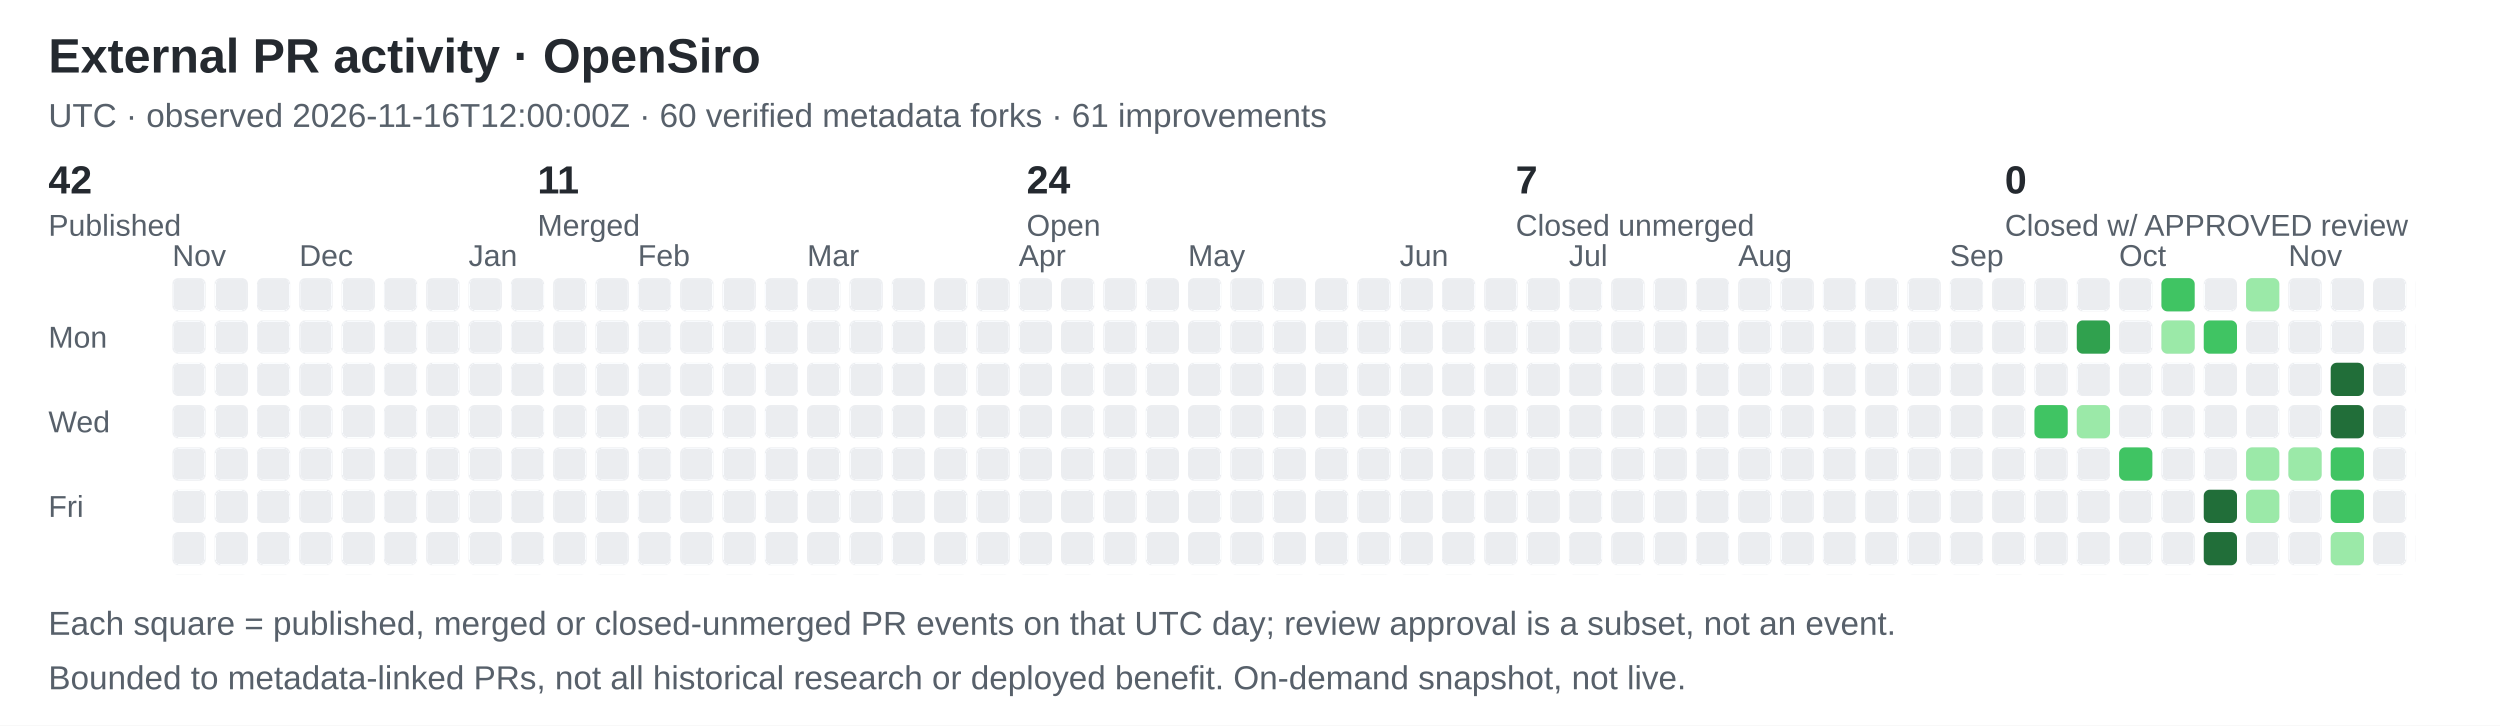
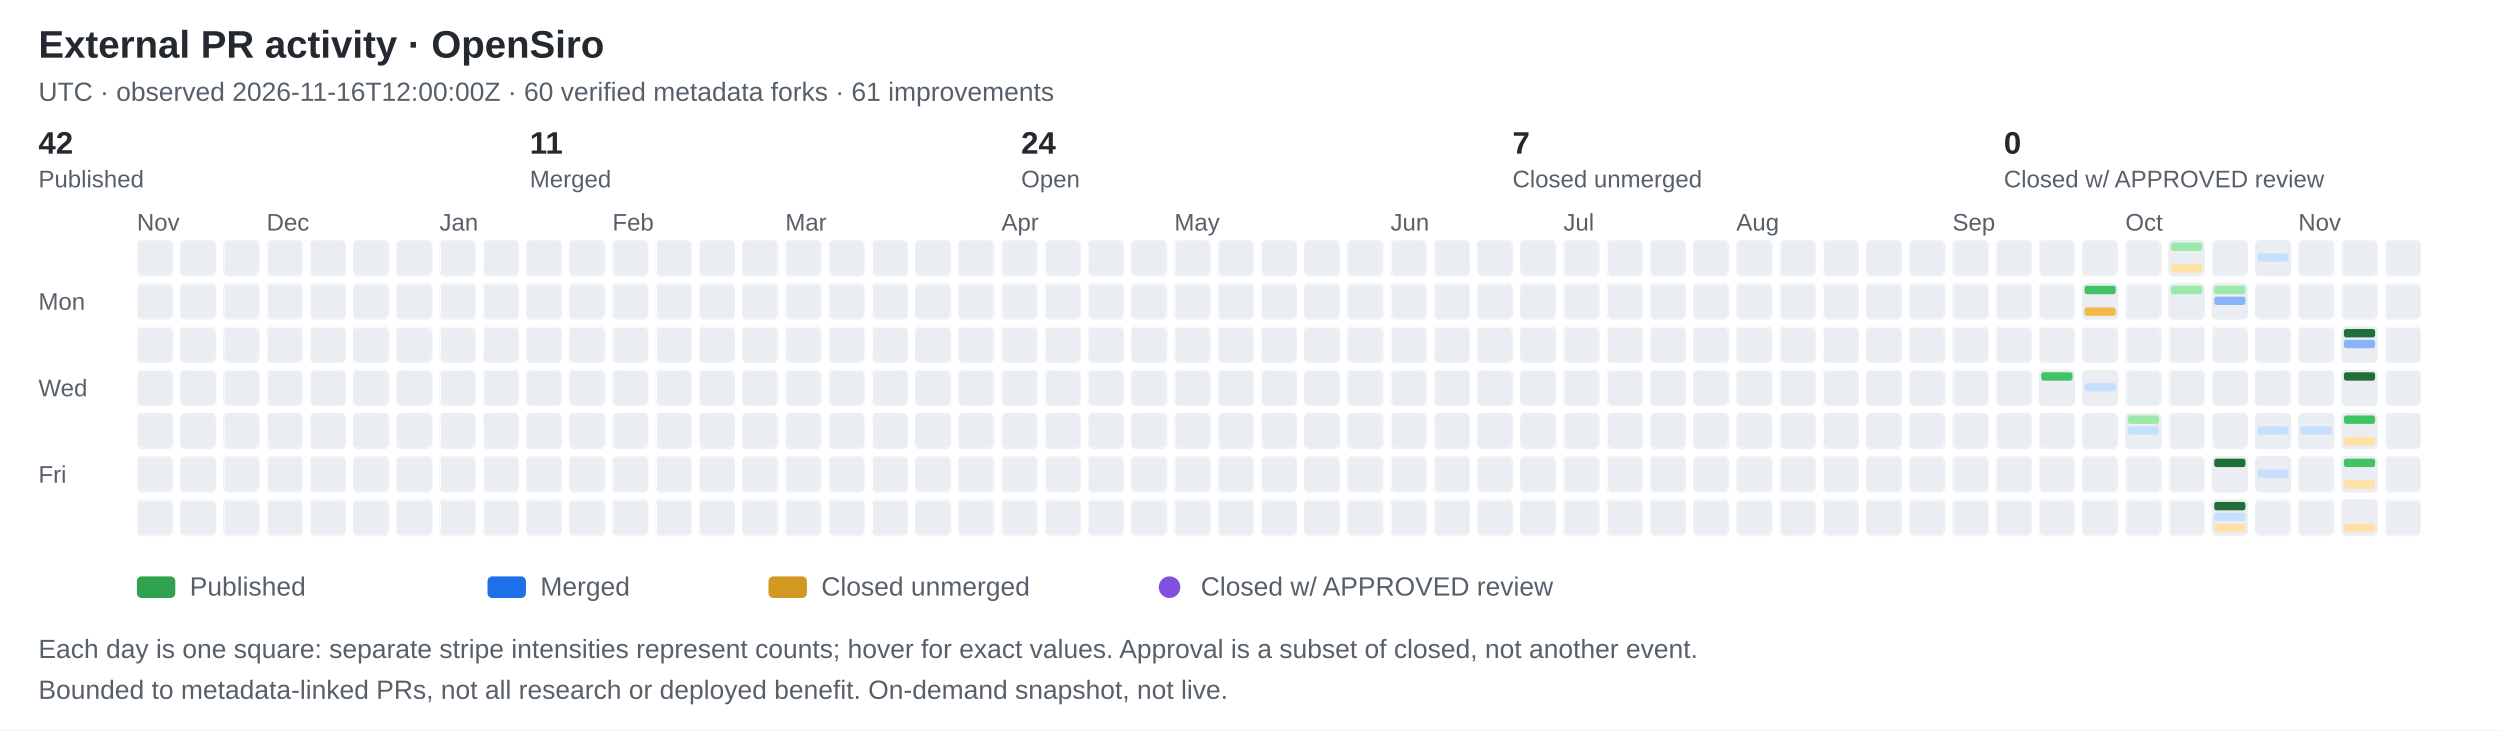
- <svg xmlns="http://www.w3.org/2000/svg" width="827" height="240" viewBox="0 0 827 240" role="img" aria-label="OpenSiro external pull request activity heatmap">
+ <svg xmlns="http://www.w3.org/2000/svg" width="1041" height="304" viewBox="0 0 1041 304" role="img" aria-label="OpenSiro external pull request activity calendar: green published, blue merged, amber closed unmerged, purple dot approved review">
  <style>text{font-family:-apple-system,BlinkMacSystemFont,Segoe UI,Arial,sans-serif;fill:#24292f} .muted{font-size:11px;fill:#57606a} .date{font-size:10px;fill:#57606a}</style>
  <rect width="100%" height="100%" fill="#ffffff" />
  <defs>
-     <pattern id="days" width="14" height="14" patternUnits="userSpaceOnUse" patternTransform="translate(57 92)">
-       <rect width="11" height="11" rx="2" fill="#ebedf0" />
+     <pattern id="days" width="18" height="18" patternUnits="userSpaceOnUse" patternTransform="translate(57 100)">
+       <rect width="15" height="15" rx="2" fill="#eaeef2" />
    </pattern>
  </defs>
-   <rect x="57" y="92" width="742" height="98" fill="url(#days)" />
+   <rect x="57" y="100" width="954" height="126" fill="url(#days)" />
  <text x="16" y="24" font-size="16" font-weight="600">External PR activity · OpenSiro</text>
  <text x="16" y="42" class="muted">UTC · observed 2026-11-16T12:00:00Z · 60 verified metadata forks · 61 improvements</text>
  <text x="16.0" y="64" font-size="13" font-weight="600">42</text>
  <text x="16.0" y="78" class="date">Published</text>
-   <text x="177.8" y="64" font-size="13" font-weight="600">11</text>
-   <text x="177.8" y="78" class="date">Merged</text>
-   <text x="339.6" y="64" font-size="13" font-weight="600">24</text>
-   <text x="339.6" y="78" class="date">Open</text>
-   <text x="501.4" y="64" font-size="13" font-weight="600">7</text>
-   <text x="501.4" y="78" class="date">Closed unmerged</text>
-   <text x="663.2" y="64" font-size="13" font-weight="600">0</text>
-   <text x="663.2" y="78" class="date">Closed w/ APPROVED review</text>
-   <text x="16" y="115" class="date">Mon</text>
-   <text x="16" y="143" class="date">Wed</text>
-   <text x="16" y="171" class="date">Fri</text>
-   <text x="57" y="88" class="date">Nov</text>
-   <text x="99" y="88" class="date">Dec</text>
-   <text x="155" y="88" class="date">Jan</text>
-   <text x="211" y="88" class="date">Feb</text>
-   <text x="267" y="88" class="date">Mar</text>
-   <text x="337" y="88" class="date">Apr</text>
-   <text x="393" y="88" class="date">May</text>
-   <text x="463" y="88" class="date">Jun</text>
-   <text x="519" y="88" class="date">Jul</text>
-   <text x="575" y="88" class="date">Aug</text>
-   <text x="645" y="88" class="date">Sep</text>
-   <rect x="673" y="134" width="11" height="11" rx="2" fill="#40c463" />
-   <rect x="687" y="106" width="11" height="11" rx="2" fill="#30a14e" />
-   <rect x="687" y="134" width="11" height="11" rx="2" fill="#9be9a8" />
-   <text x="701" y="88" class="date">Oct</text>
-   <rect x="701" y="148" width="11" height="11" rx="2" fill="#40c463" />
-   <rect x="715" y="92" width="11" height="11" rx="2" fill="#40c463" />
-   <rect x="715" y="106" width="11" height="11" rx="2" fill="#9be9a8" />
-   <rect x="729" y="106" width="11" height="11" rx="2" fill="#40c463" />
-   <rect x="729" y="162" width="11" height="11" rx="2" fill="#216e39" />
-   <rect x="729" y="176" width="11" height="11" rx="2" fill="#216e39" />
-   <rect x="743" y="92" width="11" height="11" rx="2" fill="#9be9a8" />
-   <rect x="743" y="148" width="11" height="11" rx="2" fill="#9be9a8" />
-   <rect x="743" y="162" width="11" height="11" rx="2" fill="#9be9a8" />
-   <text x="757" y="88" class="date">Nov</text>
-   <rect x="757" y="148" width="11" height="11" rx="2" fill="#9be9a8" />
-   <rect x="771" y="120" width="11" height="11" rx="2" fill="#216e39" />
-   <rect x="771" y="134" width="11" height="11" rx="2" fill="#216e39" />
-   <rect x="771" y="148" width="11" height="11" rx="2" fill="#40c463" />
-   <rect x="771" y="162" width="11" height="11" rx="2" fill="#40c463" />
-   <rect x="771" y="176" width="11" height="11" rx="2" fill="#9be9a8" />
-   <text x="16" y="210" class="muted">Each square = published, merged or closed-unmerged PR events on that UTC day; review approval is a subset, not an event.</text>
-   <text x="16" y="228" class="muted">Bounded to metadata-linked PRs, not all historical research or deployed benefit. On-demand snapshot, not live.</text>
+   <text x="220.6" y="64" font-size="13" font-weight="600">11</text>
+   <text x="220.6" y="78" class="date">Merged</text>
+   <text x="425.2" y="64" font-size="13" font-weight="600">24</text>
+   <text x="425.2" y="78" class="date">Open</text>
+   <text x="629.8" y="64" font-size="13" font-weight="600">7</text>
+   <text x="629.8" y="78" class="date">Closed unmerged</text>
+   <text x="834.4" y="64" font-size="13" font-weight="600">0</text>
+   <text x="834.4" y="78" class="date">Closed w/ APPROVED review</text>
+   <text x="16" y="129" class="date">Mon</text>
+   <text x="16" y="165" class="date">Wed</text>
+   <text x="16" y="201" class="date">Fri</text>
+   <text x="57" y="96" class="date">Nov</text>
+   <text x="111" y="96" class="date">Dec</text>
+   <text x="183" y="96" class="date">Jan</text>
+   <text x="255" y="96" class="date">Feb</text>
+   <text x="327" y="96" class="date">Mar</text>
+   <text x="417" y="96" class="date">Apr</text>
+   <text x="489" y="96" class="date">May</text>
+   <text x="579" y="96" class="date">Jun</text>
+   <text x="651" y="96" class="date">Jul</text>
+   <text x="723" y="96" class="date">Aug</text>
+   <text x="813" y="96" class="date">Sep</text>
+   <g data-date="2026-09-23" data-published="2" data-merged="0" data-closed="0" data-approved-closed="0">
+     <rect x="849" y="154" width="15" height="15" rx="2" fill="#eaeef2" />
+     <rect x="850" y="155" width="13" height="3.5" rx="1" fill="#40c463" />
+     <rect x="850" y="159.5" width="13" height="3.5" rx="1" fill="#eaeef2" />
+     <rect x="850" y="164" width="13" height="3.5" rx="1" fill="#eaeef2" />
+   </g>
+   <g data-date="2026-09-28" data-published="3" data-merged="0" data-closed="2" data-approved-closed="0">
+     <rect x="867" y="118" width="15" height="15" rx="2" fill="#eaeef2" />
+     <rect x="868" y="119" width="13" height="3.5" rx="1" fill="#40c463" />
+     <rect x="868" y="123.5" width="13" height="3.5" rx="1" fill="#eaeef2" />
+     <rect x="868" y="128" width="13" height="3.5" rx="1" fill="#f2b84b" />
+   </g>
+   <g data-date="2026-09-30" data-published="0" data-merged="1" data-closed="0" data-approved-closed="0">
+     <rect x="867" y="154" width="15" height="15" rx="2" fill="#eaeef2" />
+     <rect x="868" y="155" width="13" height="3.5" rx="1" fill="#eaeef2" />
+     <rect x="868" y="159.5" width="13" height="3.5" rx="1" fill="#c7dfff" />
+     <rect x="868" y="164" width="13" height="3.5" rx="1" fill="#eaeef2" />
+   </g>
+   <text x="885" y="96" class="date">Oct</text>
+   <g data-date="2026-10-08" data-published="1" data-merged="1" data-closed="0" data-approved-closed="0">
+     <rect x="885" y="172" width="15" height="15" rx="2" fill="#eaeef2" />
+     <rect x="886" y="173" width="13" height="3.5" rx="1" fill="#9be9a8" />
+     <rect x="886" y="177.5" width="13" height="3.5" rx="1" fill="#c7dfff" />
+     <rect x="886" y="182" width="13" height="3.5" rx="1" fill="#eaeef2" />
+   </g>
+   <g data-date="2026-10-11" data-published="1" data-merged="0" data-closed="1" data-approved-closed="0">
+     <rect x="903" y="100" width="15" height="15" rx="2" fill="#eaeef2" />
+     <rect x="904" y="101" width="13" height="3.5" rx="1" fill="#9be9a8" />
+     <rect x="904" y="105.5" width="13" height="3.5" rx="1" fill="#eaeef2" />
+     <rect x="904" y="110" width="13" height="3.5" rx="1" fill="#ffe1a6" />
+   </g>
+   <g data-date="2026-10-12" data-published="1" data-merged="0" data-closed="0" data-approved-closed="0">
+     <rect x="903" y="118" width="15" height="15" rx="2" fill="#eaeef2" />
+     <rect x="904" y="119" width="13" height="3.5" rx="1" fill="#9be9a8" />
+     <rect x="904" y="123.5" width="13" height="3.5" rx="1" fill="#eaeef2" />
+     <rect x="904" y="128" width="13" height="3.5" rx="1" fill="#eaeef2" />
+   </g>
+   <g data-date="2026-10-19" data-published="1" data-merged="2" data-closed="0" data-approved-closed="0">
+     <rect x="921" y="118" width="15" height="15" rx="2" fill="#eaeef2" />
+     <rect x="922" y="119" width="13" height="3.5" rx="1" fill="#9be9a8" />
+     <rect x="922" y="123.5" width="13" height="3.5" rx="1" fill="#8ab4f8" />
+     <rect x="922" y="128" width="13" height="3.5" rx="1" fill="#eaeef2" />
+   </g>
+   <g data-date="2026-10-23" data-published="7" data-merged="0" data-closed="0" data-approved-closed="0">
+     <rect x="921" y="190" width="15" height="15" rx="2" fill="#eaeef2" />
+     <rect x="922" y="191" width="13" height="3.5" rx="1" fill="#216e39" />
+     <rect x="922" y="195.5" width="13" height="3.5" rx="1" fill="#eaeef2" />
+     <rect x="922" y="200" width="13" height="3.5" rx="1" fill="#eaeef2" />
+   </g>
+   <g data-date="2026-10-24" data-published="8" data-merged="1" data-closed="1" data-approved-closed="0">
+     <rect x="921" y="208" width="15" height="15" rx="2" fill="#eaeef2" />
+     <rect x="922" y="209" width="13" height="3.5" rx="1" fill="#216e39" />
+     <rect x="922" y="213.5" width="13" height="3.5" rx="1" fill="#c7dfff" />
+     <rect x="922" y="218" width="13" height="3.5" rx="1" fill="#ffe1a6" />
+   </g>
+   <g data-date="2026-10-25" data-published="0" data-merged="1" data-closed="0" data-approved-closed="0">
+     <rect x="939" y="100" width="15" height="15" rx="2" fill="#eaeef2" />
+     <rect x="940" y="101" width="13" height="3.5" rx="1" fill="#eaeef2" />
+     <rect x="940" y="105.5" width="13" height="3.5" rx="1" fill="#c7dfff" />
+     <rect x="940" y="110" width="13" height="3.5" rx="1" fill="#eaeef2" />
+   </g>
+   <g data-date="2026-10-29" data-published="0" data-merged="1" data-closed="0" data-approved-closed="0">
+     <rect x="939" y="172" width="15" height="15" rx="2" fill="#eaeef2" />
+     <rect x="940" y="173" width="13" height="3.5" rx="1" fill="#eaeef2" />
+     <rect x="940" y="177.5" width="13" height="3.5" rx="1" fill="#c7dfff" />
+     <rect x="940" y="182" width="13" height="3.5" rx="1" fill="#eaeef2" />
+   </g>
+   <g data-date="2026-10-30" data-published="0" data-merged="1" data-closed="0" data-approved-closed="0">
+     <rect x="939" y="190" width="15" height="15" rx="2" fill="#eaeef2" />
+     <rect x="940" y="191" width="13" height="3.5" rx="1" fill="#eaeef2" />
+     <rect x="940" y="195.5" width="13" height="3.5" rx="1" fill="#c7dfff" />
+     <rect x="940" y="200" width="13" height="3.5" rx="1" fill="#eaeef2" />
+   </g>
+   <text x="957" y="96" class="date">Nov</text>
+   <g data-date="2026-11-05" data-published="0" data-merged="1" data-closed="0" data-approved-closed="0">
+     <rect x="957" y="172" width="15" height="15" rx="2" fill="#eaeef2" />
+     <rect x="958" y="173" width="13" height="3.5" rx="1" fill="#eaeef2" />
+     <rect x="958" y="177.5" width="13" height="3.5" rx="1" fill="#c7dfff" />
+     <rect x="958" y="182" width="13" height="3.5" rx="1" fill="#eaeef2" />
+   </g>
+   <g data-date="2026-11-10" data-published="7" data-merged="2" data-closed="0" data-approved-closed="0">
+     <rect x="975" y="136" width="15" height="15" rx="2" fill="#eaeef2" />
+     <rect x="976" y="137" width="13" height="3.5" rx="1" fill="#216e39" />
+     <rect x="976" y="141.5" width="13" height="3.5" rx="1" fill="#8ab4f8" />
+     <rect x="976" y="146" width="13" height="3.5" rx="1" fill="#eaeef2" />
+   </g>
+   <g data-date="2026-11-11" data-published="7" data-merged="0" data-closed="0" data-approved-closed="0">
+     <rect x="975" y="154" width="15" height="15" rx="2" fill="#eaeef2" />
+     <rect x="976" y="155" width="13" height="3.5" rx="1" fill="#216e39" />
+     <rect x="976" y="159.5" width="13" height="3.5" rx="1" fill="#eaeef2" />
+     <rect x="976" y="164" width="13" height="3.5" rx="1" fill="#eaeef2" />
+   </g>
+   <g data-date="2026-11-12" data-published="2" data-merged="0" data-closed="1" data-approved-closed="0">
+     <rect x="975" y="172" width="15" height="15" rx="2" fill="#eaeef2" />
+     <rect x="976" y="173" width="13" height="3.5" rx="1" fill="#40c463" />
+     <rect x="976" y="177.5" width="13" height="3.5" rx="1" fill="#eaeef2" />
+     <rect x="976" y="182" width="13" height="3.5" rx="1" fill="#ffe1a6" />
+   </g>
+   <g data-date="2026-11-13" data-published="2" data-merged="0" data-closed="1" data-approved-closed="0">
+     <rect x="975" y="190" width="15" height="15" rx="2" fill="#eaeef2" />
+     <rect x="976" y="191" width="13" height="3.5" rx="1" fill="#40c463" />
+     <rect x="976" y="195.5" width="13" height="3.5" rx="1" fill="#eaeef2" />
+     <rect x="976" y="200" width="13" height="3.5" rx="1" fill="#ffe1a6" />
+   </g>
+   <g data-date="2026-11-14" data-published="0" data-merged="0" data-closed="1" data-approved-closed="0">
+     <rect x="975" y="208" width="15" height="15" rx="2" fill="#eaeef2" />
+     <rect x="976" y="209" width="13" height="3.5" rx="1" fill="#eaeef2" />
+     <rect x="976" y="213.5" width="13" height="3.5" rx="1" fill="#eaeef2" />
+     <rect x="976" y="218" width="13" height="3.5" rx="1" fill="#ffe1a6" />
+   </g>
+   <rect x="57" y="240" width="16" height="9" rx="2" fill="#30a14e" />
+   <text x="79" y="248" class="muted">Published</text>
+   <rect x="203" y="240" width="16" height="9" rx="2" fill="#1f6feb" />
+   <text x="225" y="248" class="muted">Merged</text>
+   <rect x="320" y="240" width="16" height="9" rx="2" fill="#d29922" />
+   <text x="342" y="248" class="muted">Closed unmerged</text>
+   <circle cx="487" cy="244.5" r="4.5" fill="#8250df" />
+   <text x="500" y="248" class="muted">Closed w/ APPROVED review</text>
+   <text x="16" y="274" class="muted">Each day is one square: separate stripe intensities represent counts; hover for exact values. Approval is a subset of closed, not another event.</text>
+   <text x="16" y="291" class="muted">Bounded to metadata-linked PRs, not all research or deployed benefit. On-demand snapshot, not live.</text>
</svg>
